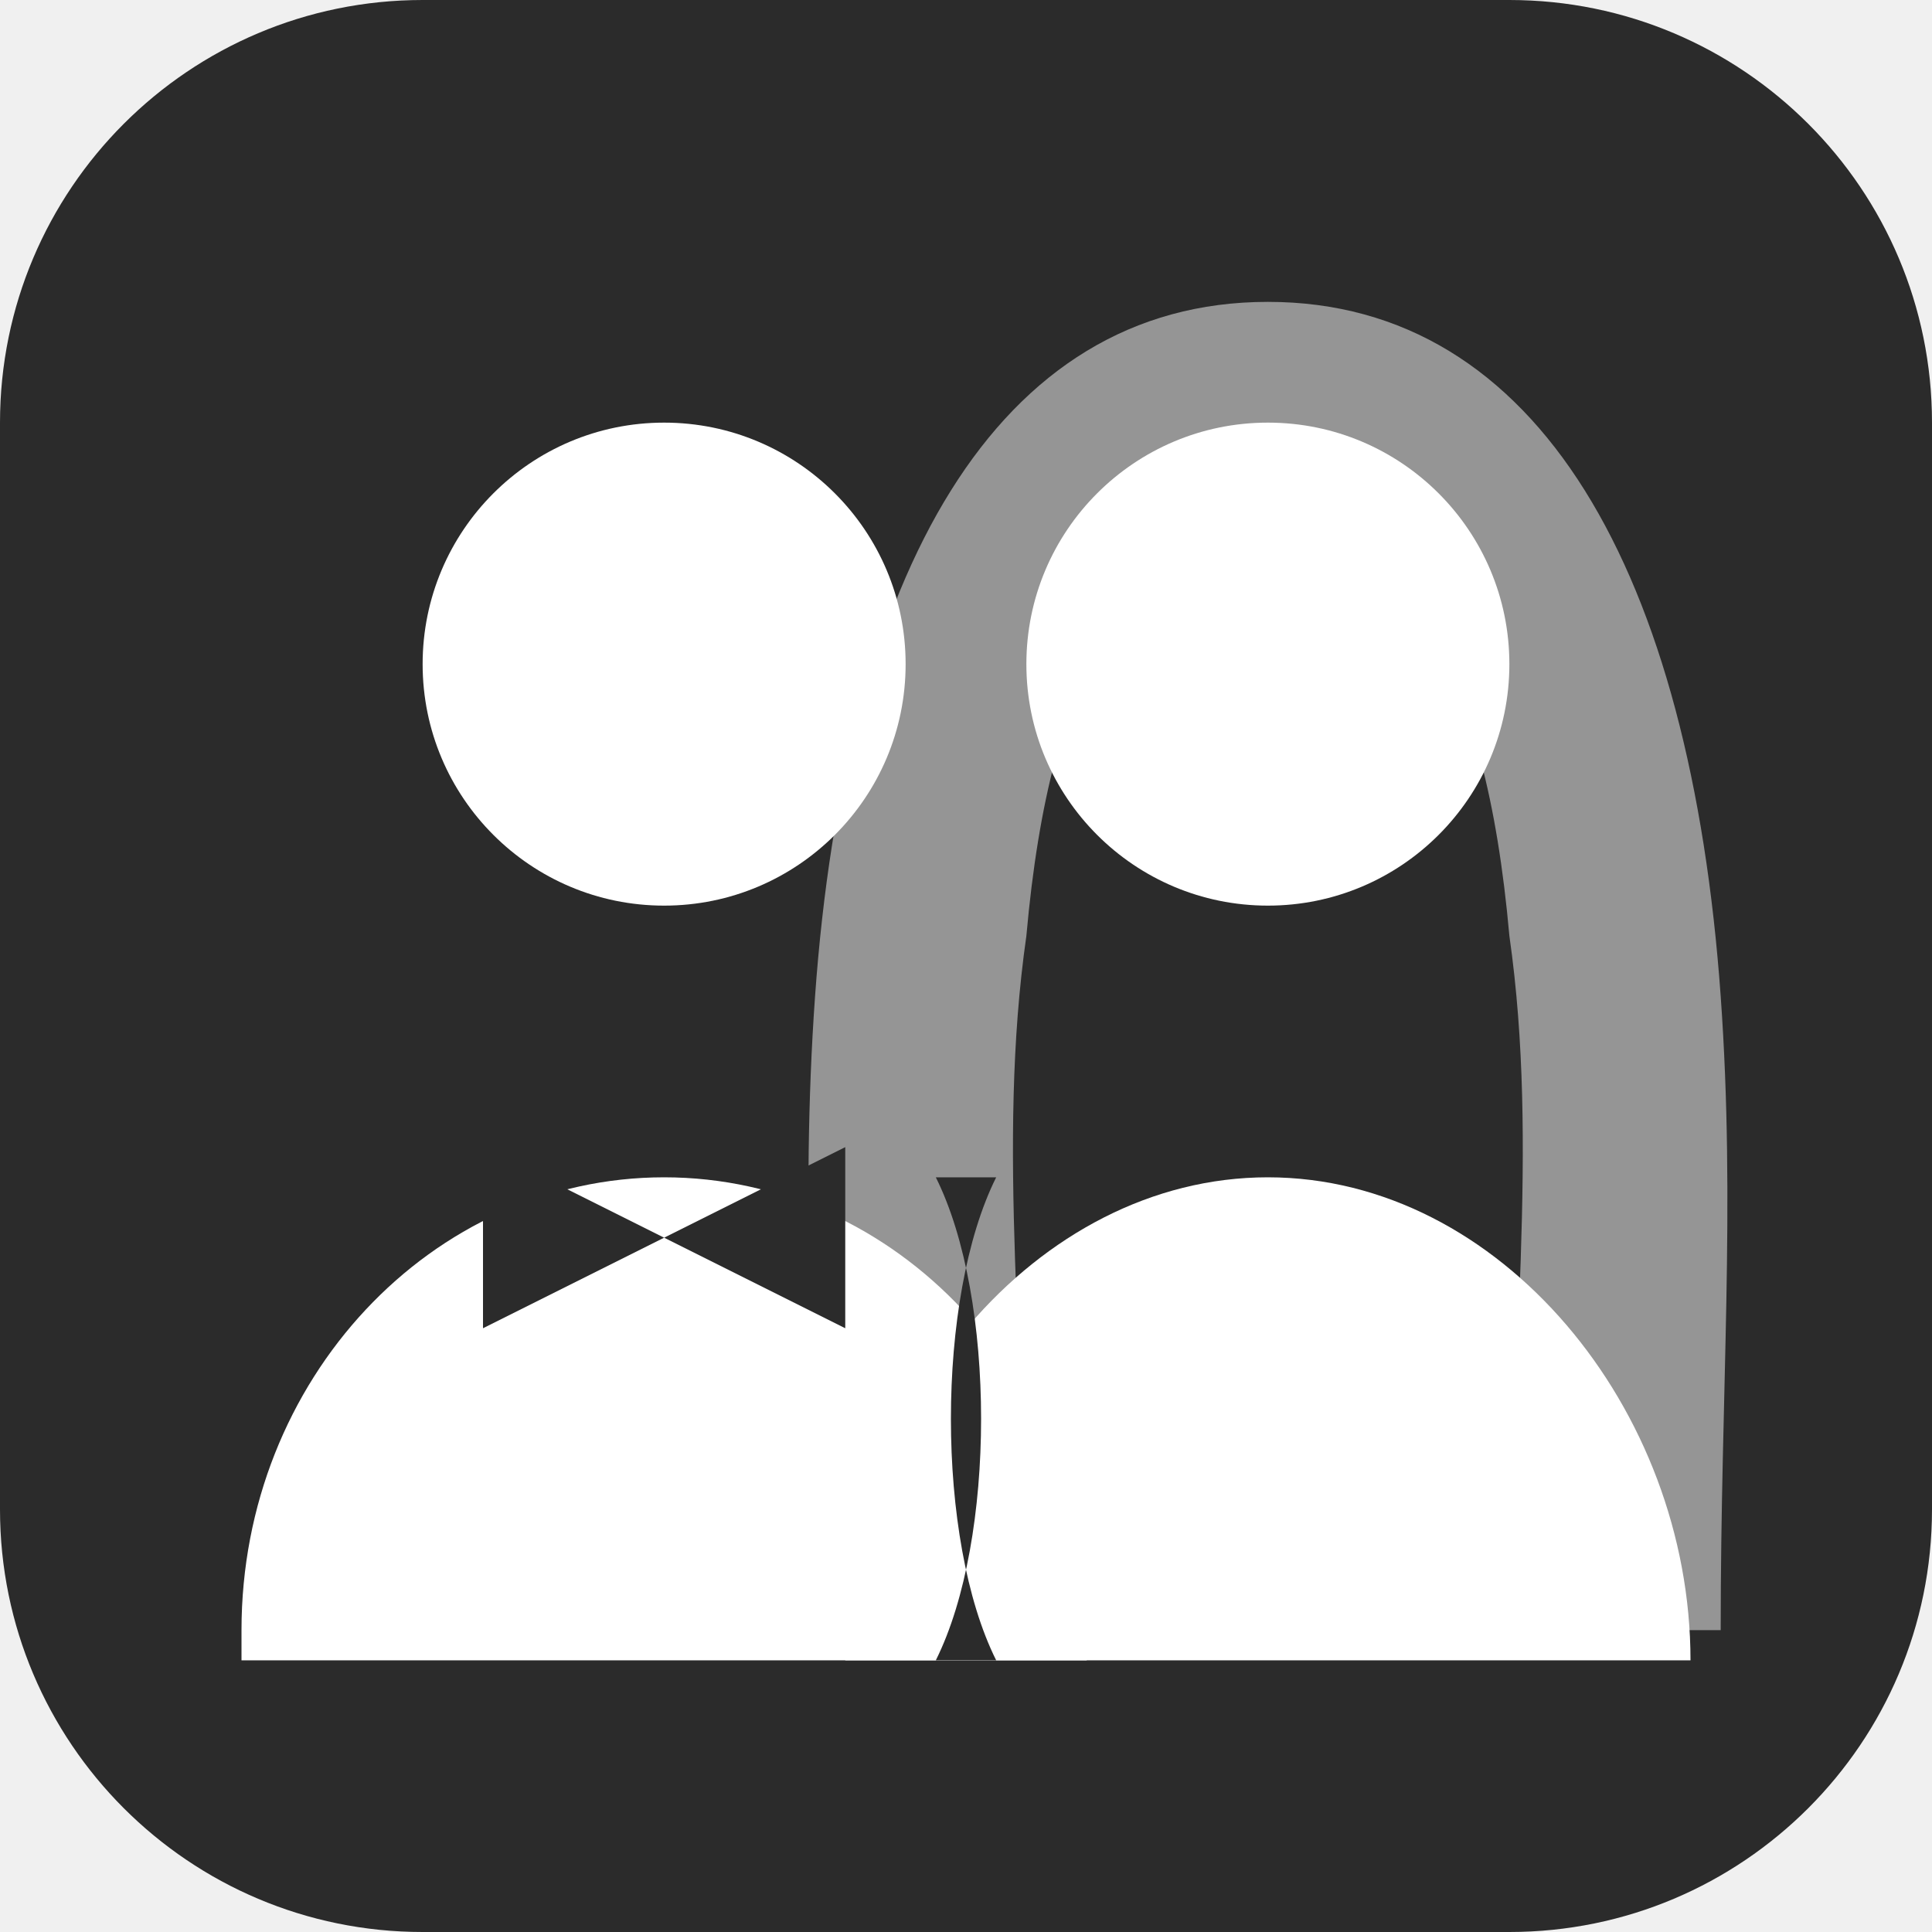
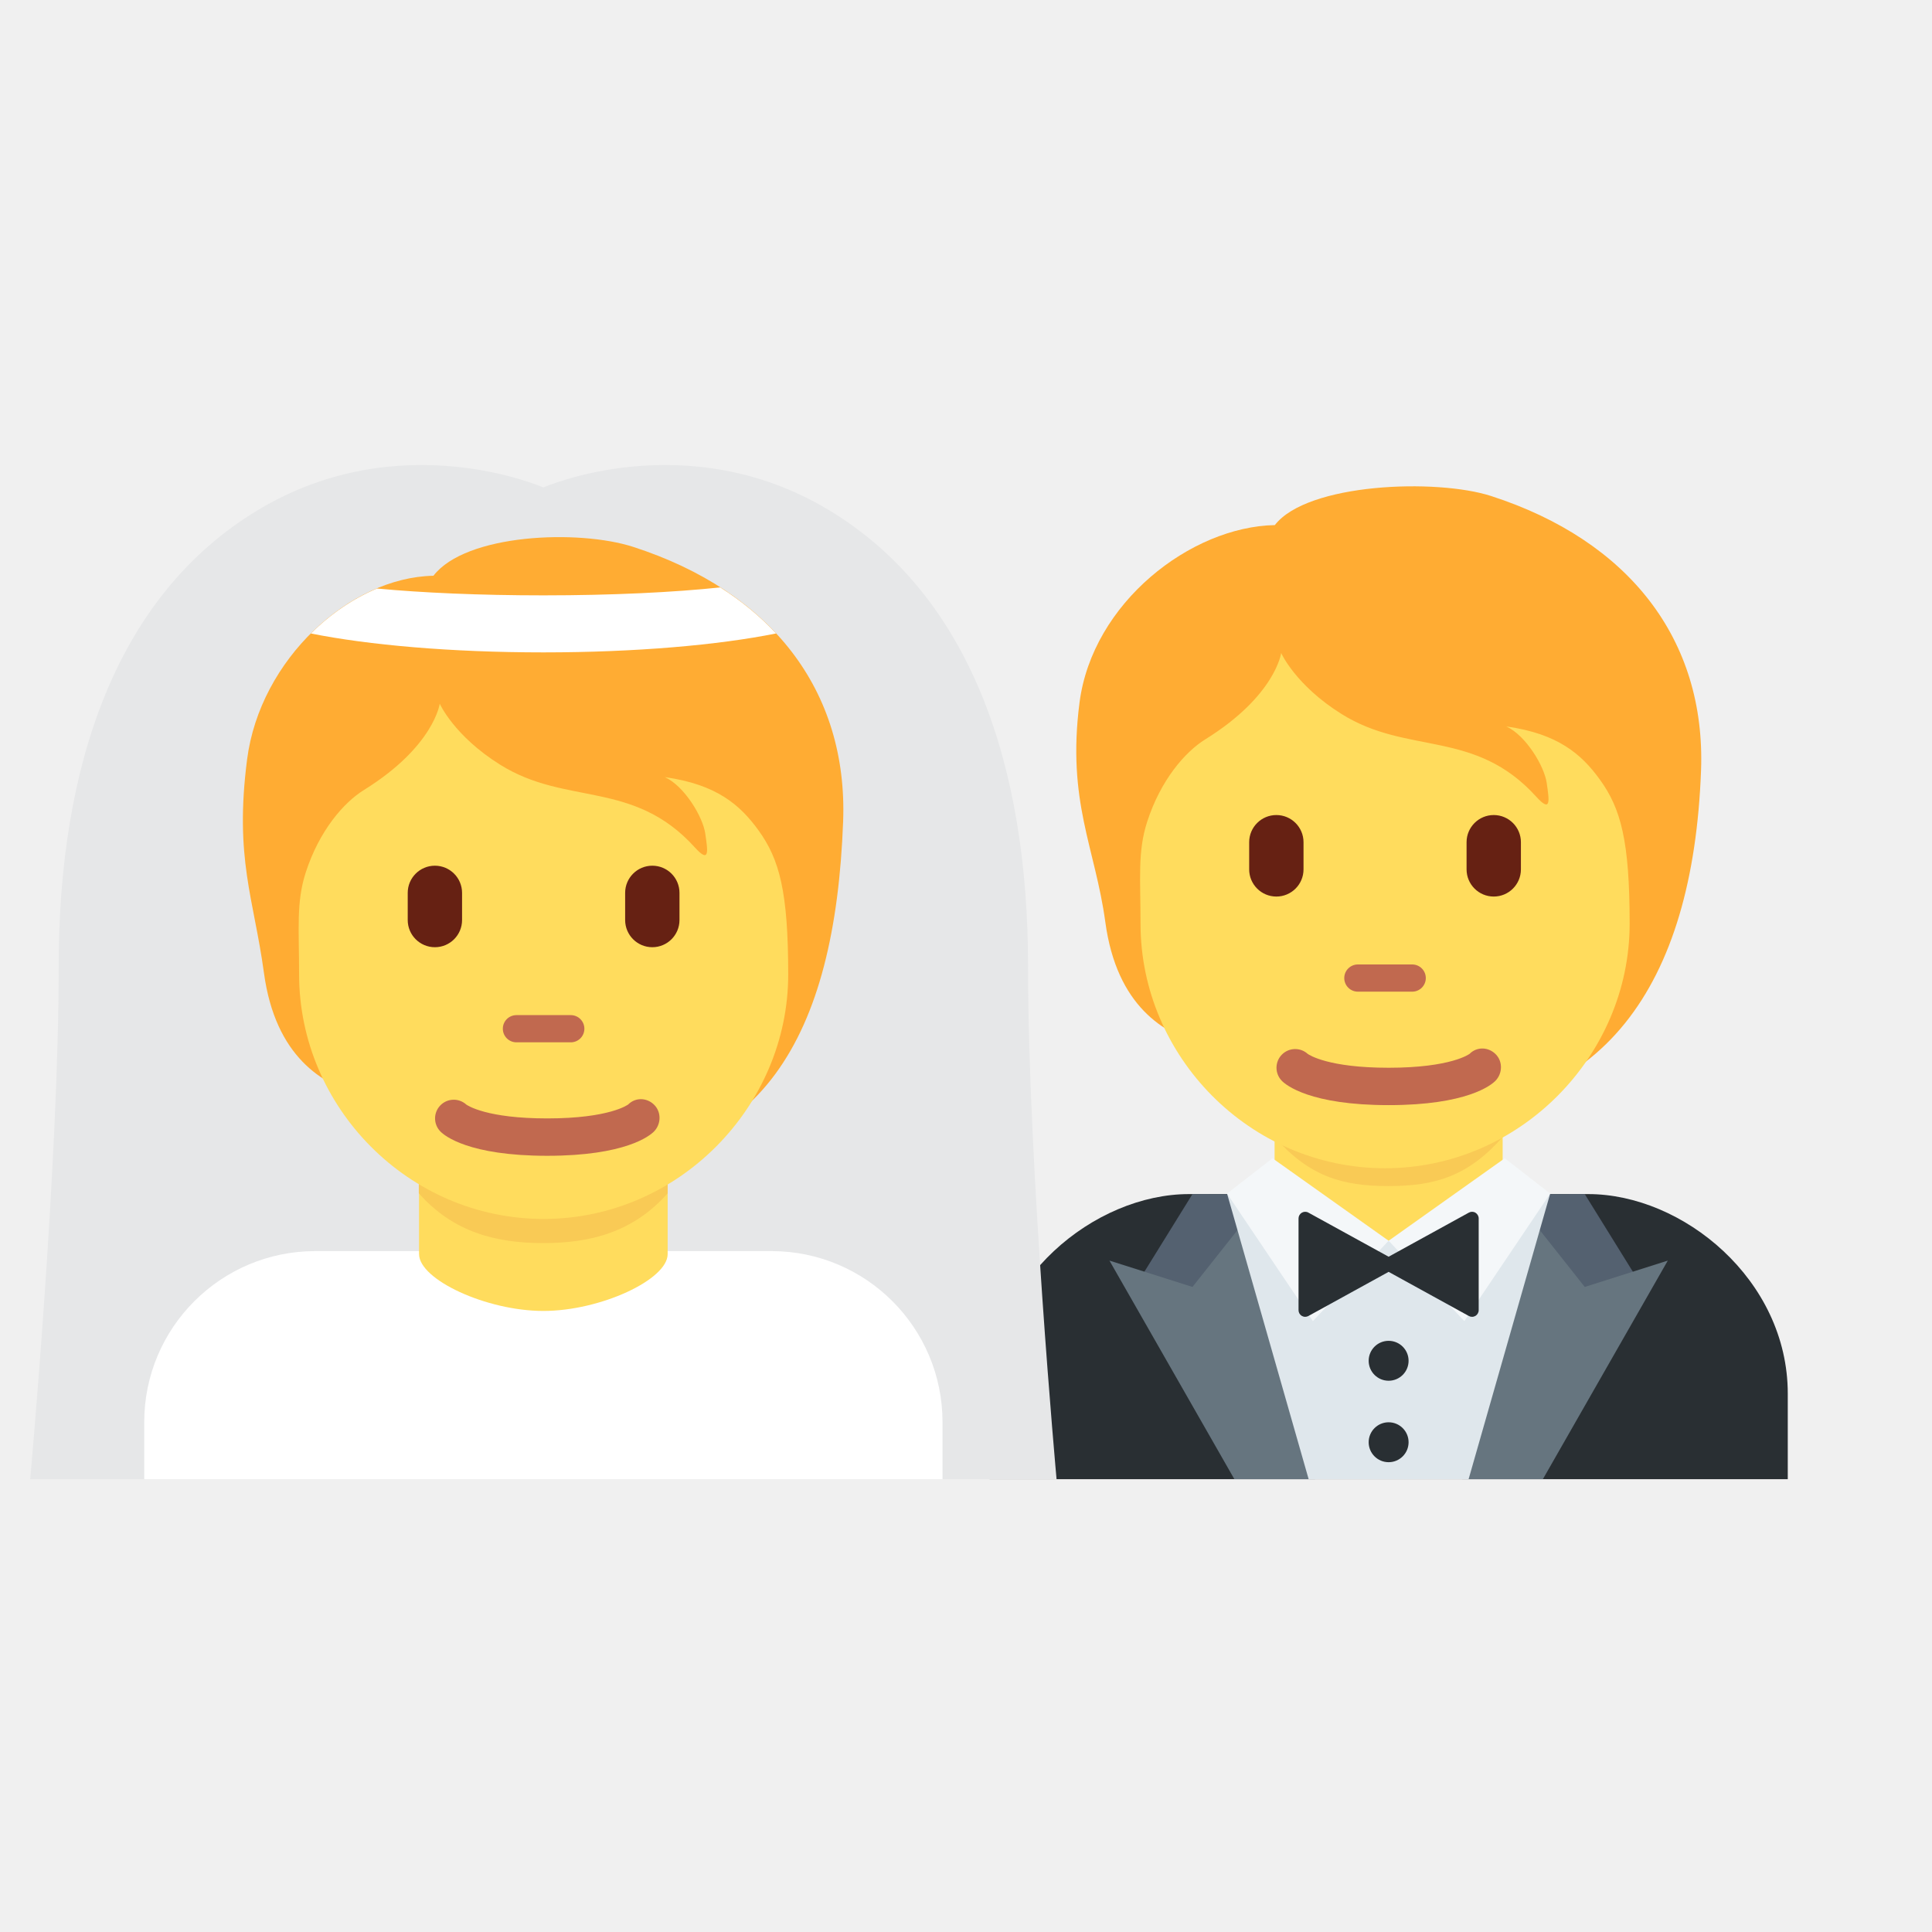
<svg xmlns="http://www.w3.org/2000/svg" width="64" height="64" viewBox="0 0 64 64">
-   <rect width="64" height="64" rx="14" fill="#2b2b2b" />
-   <path d="M42 10c-9 0-14 9-15 23-0.5 7 0 13 0 21h7c0-9-1-16 0-23 0.8-9 3.5-13 8-13s7.2 4 8 13c1 7 0 14 0 23h7c0-8 0.5-14 0-21-1-14-6-23-15-23z" fill="#ffffff" opacity="0.5" />
-   <g fill="#ffffff">
-     <circle cx="22" cy="22" r="8" />
-     <path d="M8 54c0-8.3 6.3-15 14-15s14 6.7 14 15v1H8z" />
-     <circle cx="42" cy="22" r="8" />
-     <path d="M28 55c0-8.3 6.3-16 14-16s14 7.7 14 16v0H28z" />
-   </g>
-   <g fill="#2b2b2b">
-     <path d="M31 39c2 4 2 12 0 16h2c-2-4-2-12 0-16z" />
-     <path d="M22 41l-6-3v6zM22 41l6-3v6z" />
-   </g>
+   <svg x="29" y="15" width="34" height="34" viewBox="0 0 36 36">
+     <path fill="#292F33" d="M32 36v-3c0-4-3.685-7-7-7H11c-3.313 0-7 3-7 7v3h28z" />
+     <path fill="#546170" d="M22.5 30.003l4.292-.916L24.879 26l-2.379.003z" />
+     <path fill="#66757F" d="M20.58 36h2.83l4.382-7.667-2.913.924-1.744-2.204z" />
+     <path fill="#546170" d="M13.5 30.003l-4.292-.916L11.12 26l2.38.003z" />
+     <path fill="#66757F" d="M15.42 36h-2.83l-4.382-7.667 2.912.924 1.745-2.204z" />
+     <path fill="#DFE7EC" d="M20.805 36l2.862-10.017H12.333L15.195 36z" />
+     <circle fill="#292F33" cx="18" cy="31.847" r=".7" />
+     <circle fill="#292F33" cx="18" cy="34.704" r=".7" />
+     <path fill="#FFDC5D" d="M14 25.887l4 1.75 4-1.75v-4h-8z" />
+     <path fill="#F9CA55" d="M14 24c1.216 1.374 2.355 1.719 3.996 1.719 1.639 0 2.787-.346 4.004-1.719v-4h-8v4z" />
+     <path fill="#F4F7F9" d="M13.927 24.744L18 27.637l-2.656 2.818-3.011-4.472zm8.146 0L18 27.637l2.656 2.818 3.011-4.472z" />
+     <path fill="#292F33" d="M21.045 26.653c-.072-.043-.159-.043-.231-.003L18 28.197l-2.814-1.547c-.072-.04-.159-.039-.231.003-.071.042-.115.119-.115.201v3.218c0 .082.044.159.115.201.037.021.078.032.119.032.039 0 .077-.01.112-.029L18 28.728l2.814 1.548c.035.02.073.029.112.029.041 0 .082-.011.119-.032.07-.042.114-.119.114-.201v-3.218c0-.082-.044-.159-.114-.201z" />
+     <path fill="#FFAC33" d="M21.597 1.516c-1.925-.623-6.455-.453-7.588 1.019-2.944.057-6.398 2.718-6.851 6.228-.448 3.475.551 5.088.906 7.701.403 2.96 2.067 3.907 3.397 4.303 1.914 2.529 3.949 2.421 7.366 2.421 6.672 0 9.85-4.464 10.131-12.047.17-4.585-2.521-8.059-7.361-9.625z" />
+     <path fill="#FFDC5D" d="M25.413 11.466c-.646-.894-1.472-1.614-3.284-1.868.68.311 1.331 1.387 1.416 1.982.085.595.17 1.076-.368.481-2.155-2.382-4.502-1.444-6.827-2.899-1.624-1.016-2.119-2.141-2.119-2.141s-.198 1.5-2.661 3.029c-.714.443-1.566 1.43-2.038 2.888-.34 1.048-.234 1.982-.234 3.578 0 4.66 3.841 8.578 8.578 8.578s8.578-3.953 8.578-8.578c-.001-2.898-.305-4.03-1.041-5.05z" />
+     <path fill="#C1694F" d="M18 22.88c-2.754 0-3.6-.705-3.741-.848-.256-.256-.256-.671 0-.927.248-.248.646-.255.902-.023.052.037.721.487 2.839.487 2.2 0 2.836-.485 2.842-.49.256-.255.657-.243.913.015.256.256.242.683-.014.938-.141.143-.987.848-3.741.848m.827-3.98h-1.906c-.263 0-.477-.213-.477-.477 0-.263.213-.477.477-.477h1.906c.263 0 .477.213.477.477s-.213.477-.477.477z" />
+     <path fill="#662113" d="M14.062 15.564c-.526 0-.953-.427-.953-.953v-.953c0-.526.427-.953.953-.953s.953.427.953.953v.953c0 .526-.427.953-.953.953zm7.625 0c-.526 0-.953-.427-.953-.953v-.953c0-.526.427-.953.953-.953s.953.427.953.953v.953c0 .526-.427.953-.953.953z" />
+   </svg>
+   <svg x="1" y="15" width="34" height="34" viewBox="0 0 36 36">
+     <path fill="#E6E7E8" d="M35 18c0-7.002-2-13-7-16s-10-.784-10-.784v.034l-.001-.034S13-1 8 2s-7 8.998-7 16c0 7.003-1 18-1 18h36s-1-10.998-1-18z" />
+     <path fill="#FFF" d="M26 28H10c-3.313 0-6 2.686-6 6v2h28v-2c0-3.314-2.685-6-6-6z" />
+     <path fill="#FFDC5D" d="M13.64 28.106c0 .894 2.36 1.993 4.36 1.993s4.359-1.099 4.359-1.992V24.29h-8.72v3.816z" />
+     <path fill="#F9CA55" d="M13.632 25.973c1.216 1.374 2.724 1.746 4.364 1.746 1.639 0 3.146-.373 4.363-1.746v-3.491h-8.728v3.491z" />
+     <path fill="#FFAC33" d="M21.152 3.3c-1.925-.623-5.876-.46-7.008 1.012-2.944.057-6.083 2.932-6.536 6.443-.448 3.475.235 4.874.591 7.486.403 2.96 2.067 3.907 3.397 4.303 1.914 2.529 3.949 2.421 7.366 2.421 6.672 0 9.271-4.458 9.552-12.04.169-4.585-2.522-8.059-7.362-9.625z" />
+     <path fill="#FFDC5D" d="M25.547 13.244c-.646-.894-1.472-1.614-3.284-1.868.68.311 1.331 1.387 1.416 1.982.085.595.17 1.076-.368.481-2.155-2.382-4.502-1.444-6.827-2.899-1.624-1.016-2.119-2.141-2.119-2.141s-.198 1.5-2.661 3.029c-.714.443-1.566 1.43-2.038 2.888-.34 1.048-.234 1.982-.234 3.578 0 4.66 3.841 8.578 8.578 8.578s8.578-3.953 8.578-8.578c-.002-2.899-.305-4.031-1.041-5.05z" />
+     <path fill="#C1694F" d="M18.134 24.657c-2.754 0-3.6-.705-3.741-.848-.256-.256-.256-.671 0-.927.248-.248.646-.255.902-.023.052.037.721.487 2.839.487 2.2 0 2.836-.485 2.842-.49.256-.255.657-.243.913.015.256.256.242.683-.014.939-.142.142-.987.847-3.741.847m.827-3.98h-1.906c-.263 0-.477-.213-.477-.477s.213-.477.477-.477h1.906c.263 0 .477.213.477.477s-.213.477-.477.477z" />
+     <path fill="#662113" d="M14.195 17.341c-.526 0-.953-.427-.953-.953v-.953c0-.526.427-.953.953-.953s.953.427.953.953v.953c0 .526-.426.953-.953.953zm7.626 0c-.526 0-.953-.427-.953-.953v-.953c0-.526.427-.953.953-.953s.953.427.953.953v.953c0 .526-.427.953-.953.953z" />
+     <path fill="#FFF" d="M9.847 6.337C11.86 6.742 14.759 7 18 7c3.245 0 6.148-.258 8.162-.664-.559-.601-1.215-1.141-1.958-1.615C22.59 4.892 20.415 5 18 5c-2.23 0-4.266-.091-5.836-.24-.834.35-1.628.891-2.317 1.577z" />
+   </svg>
</svg>
